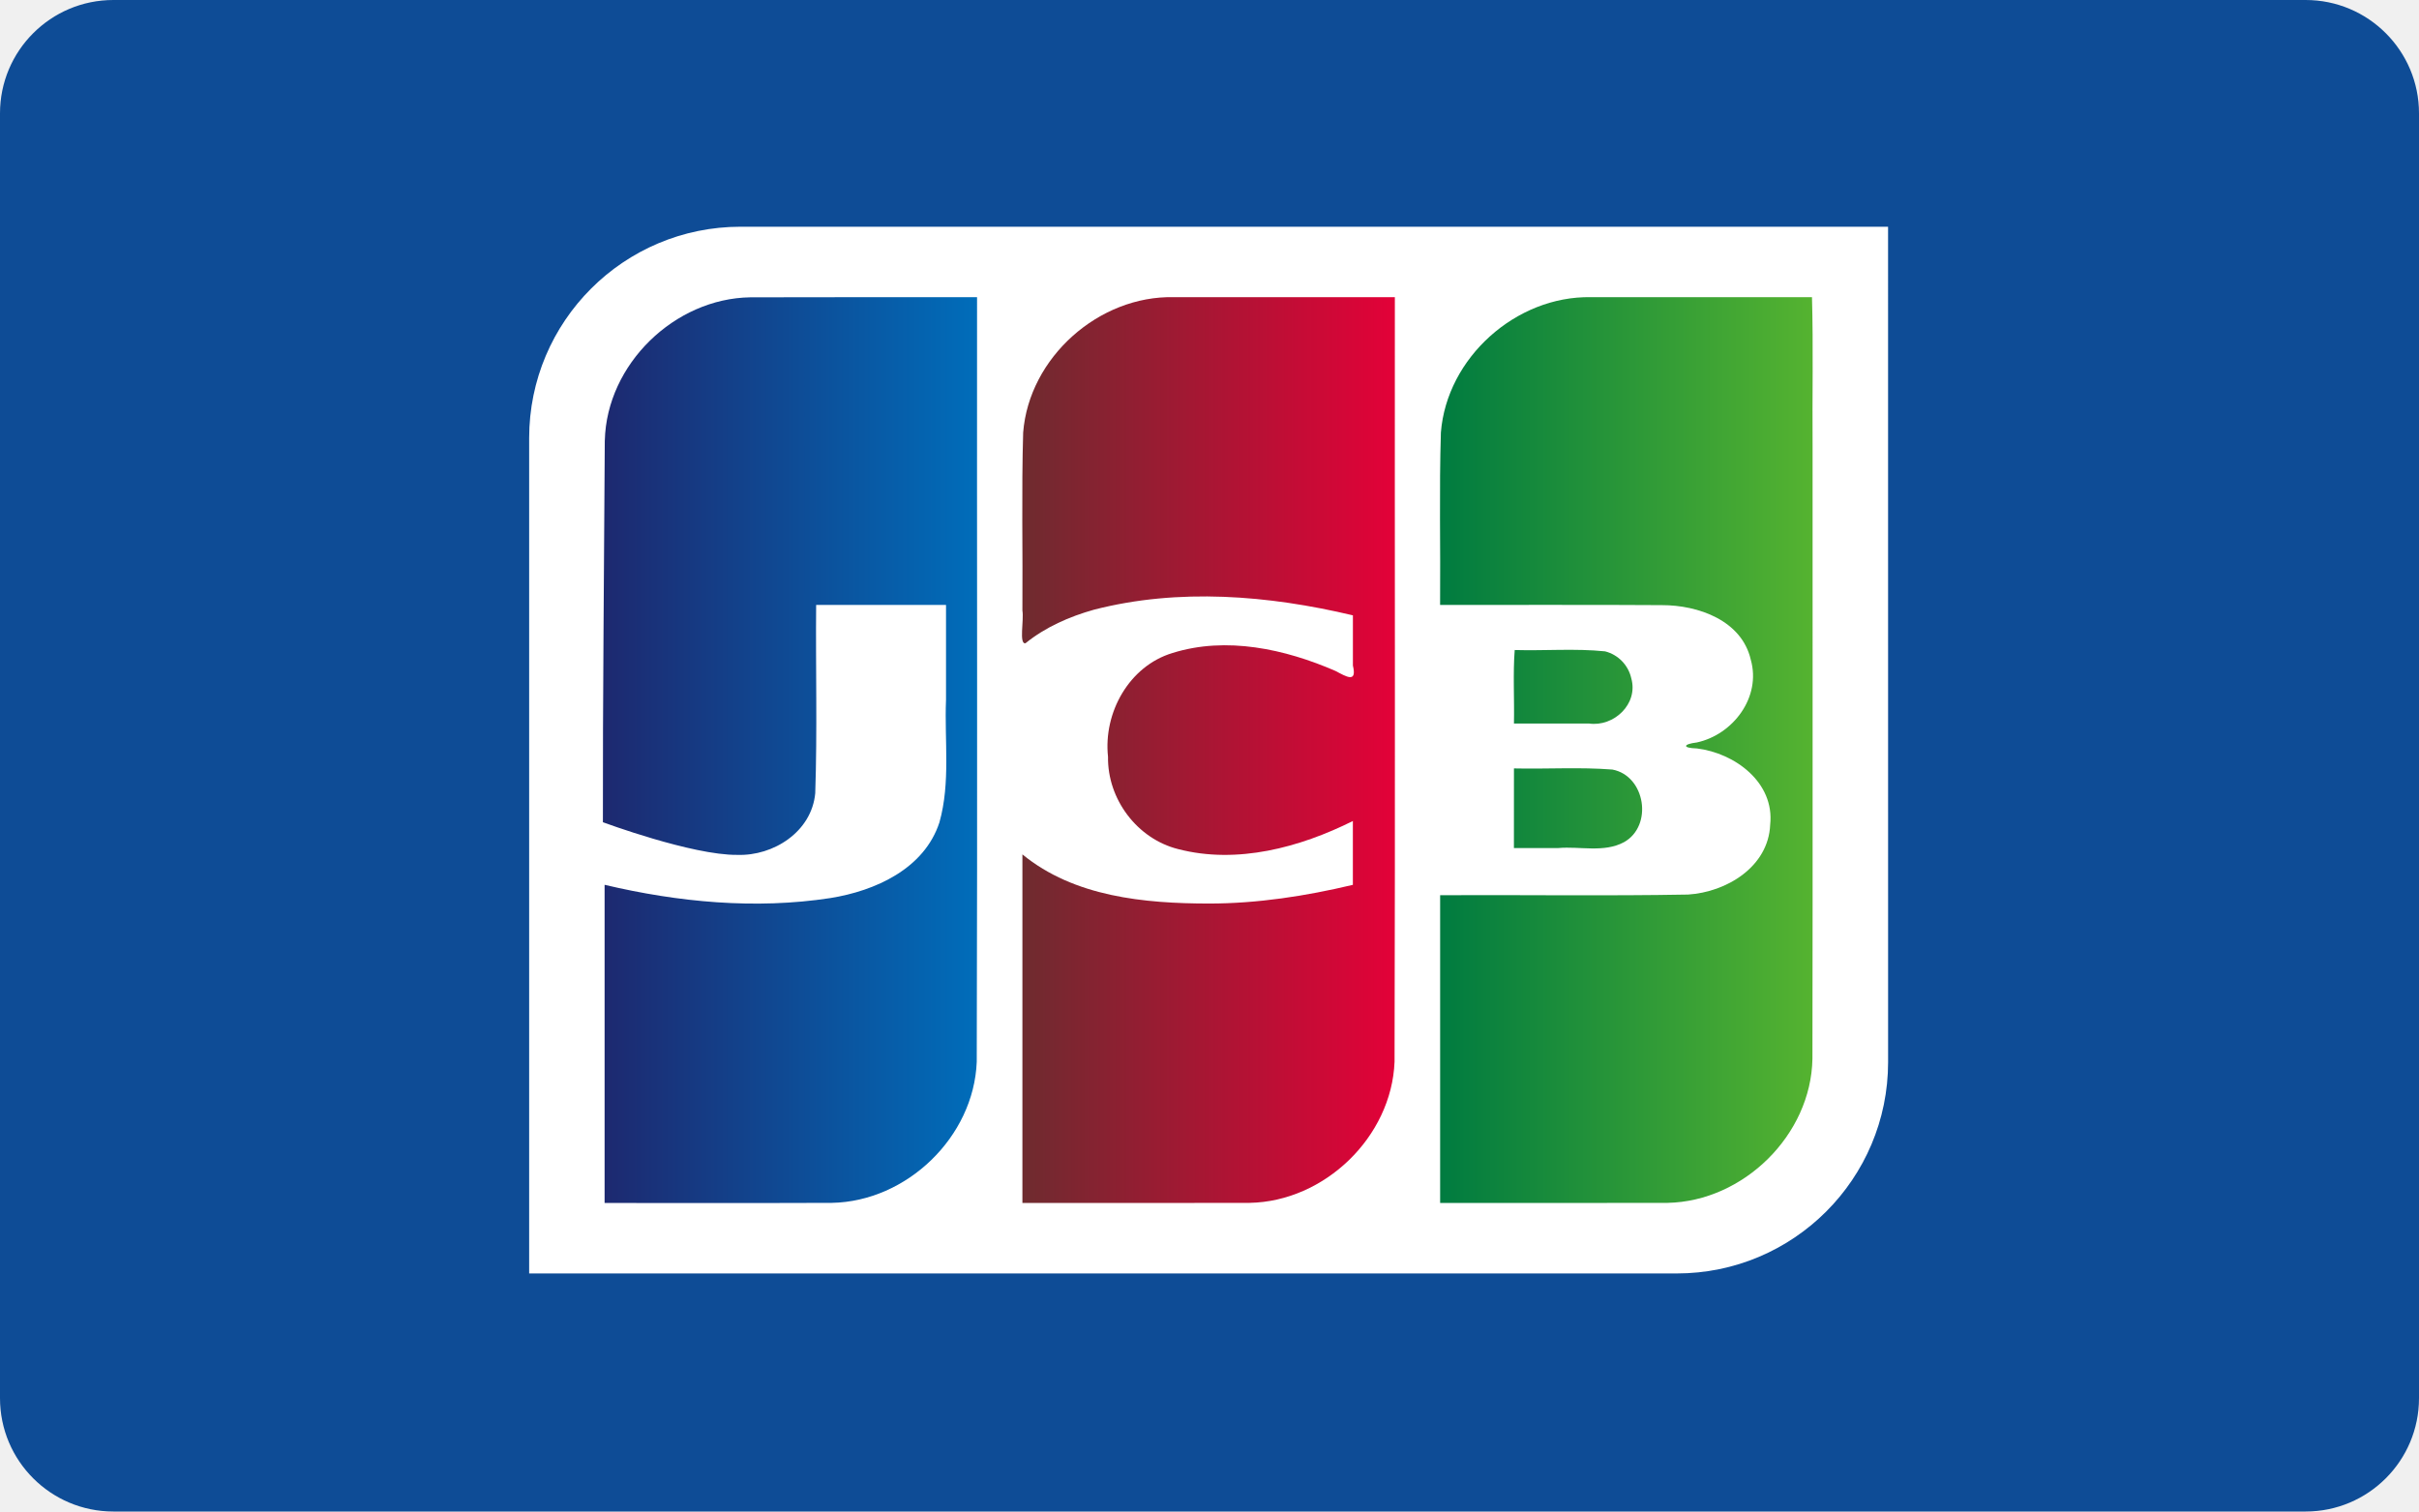
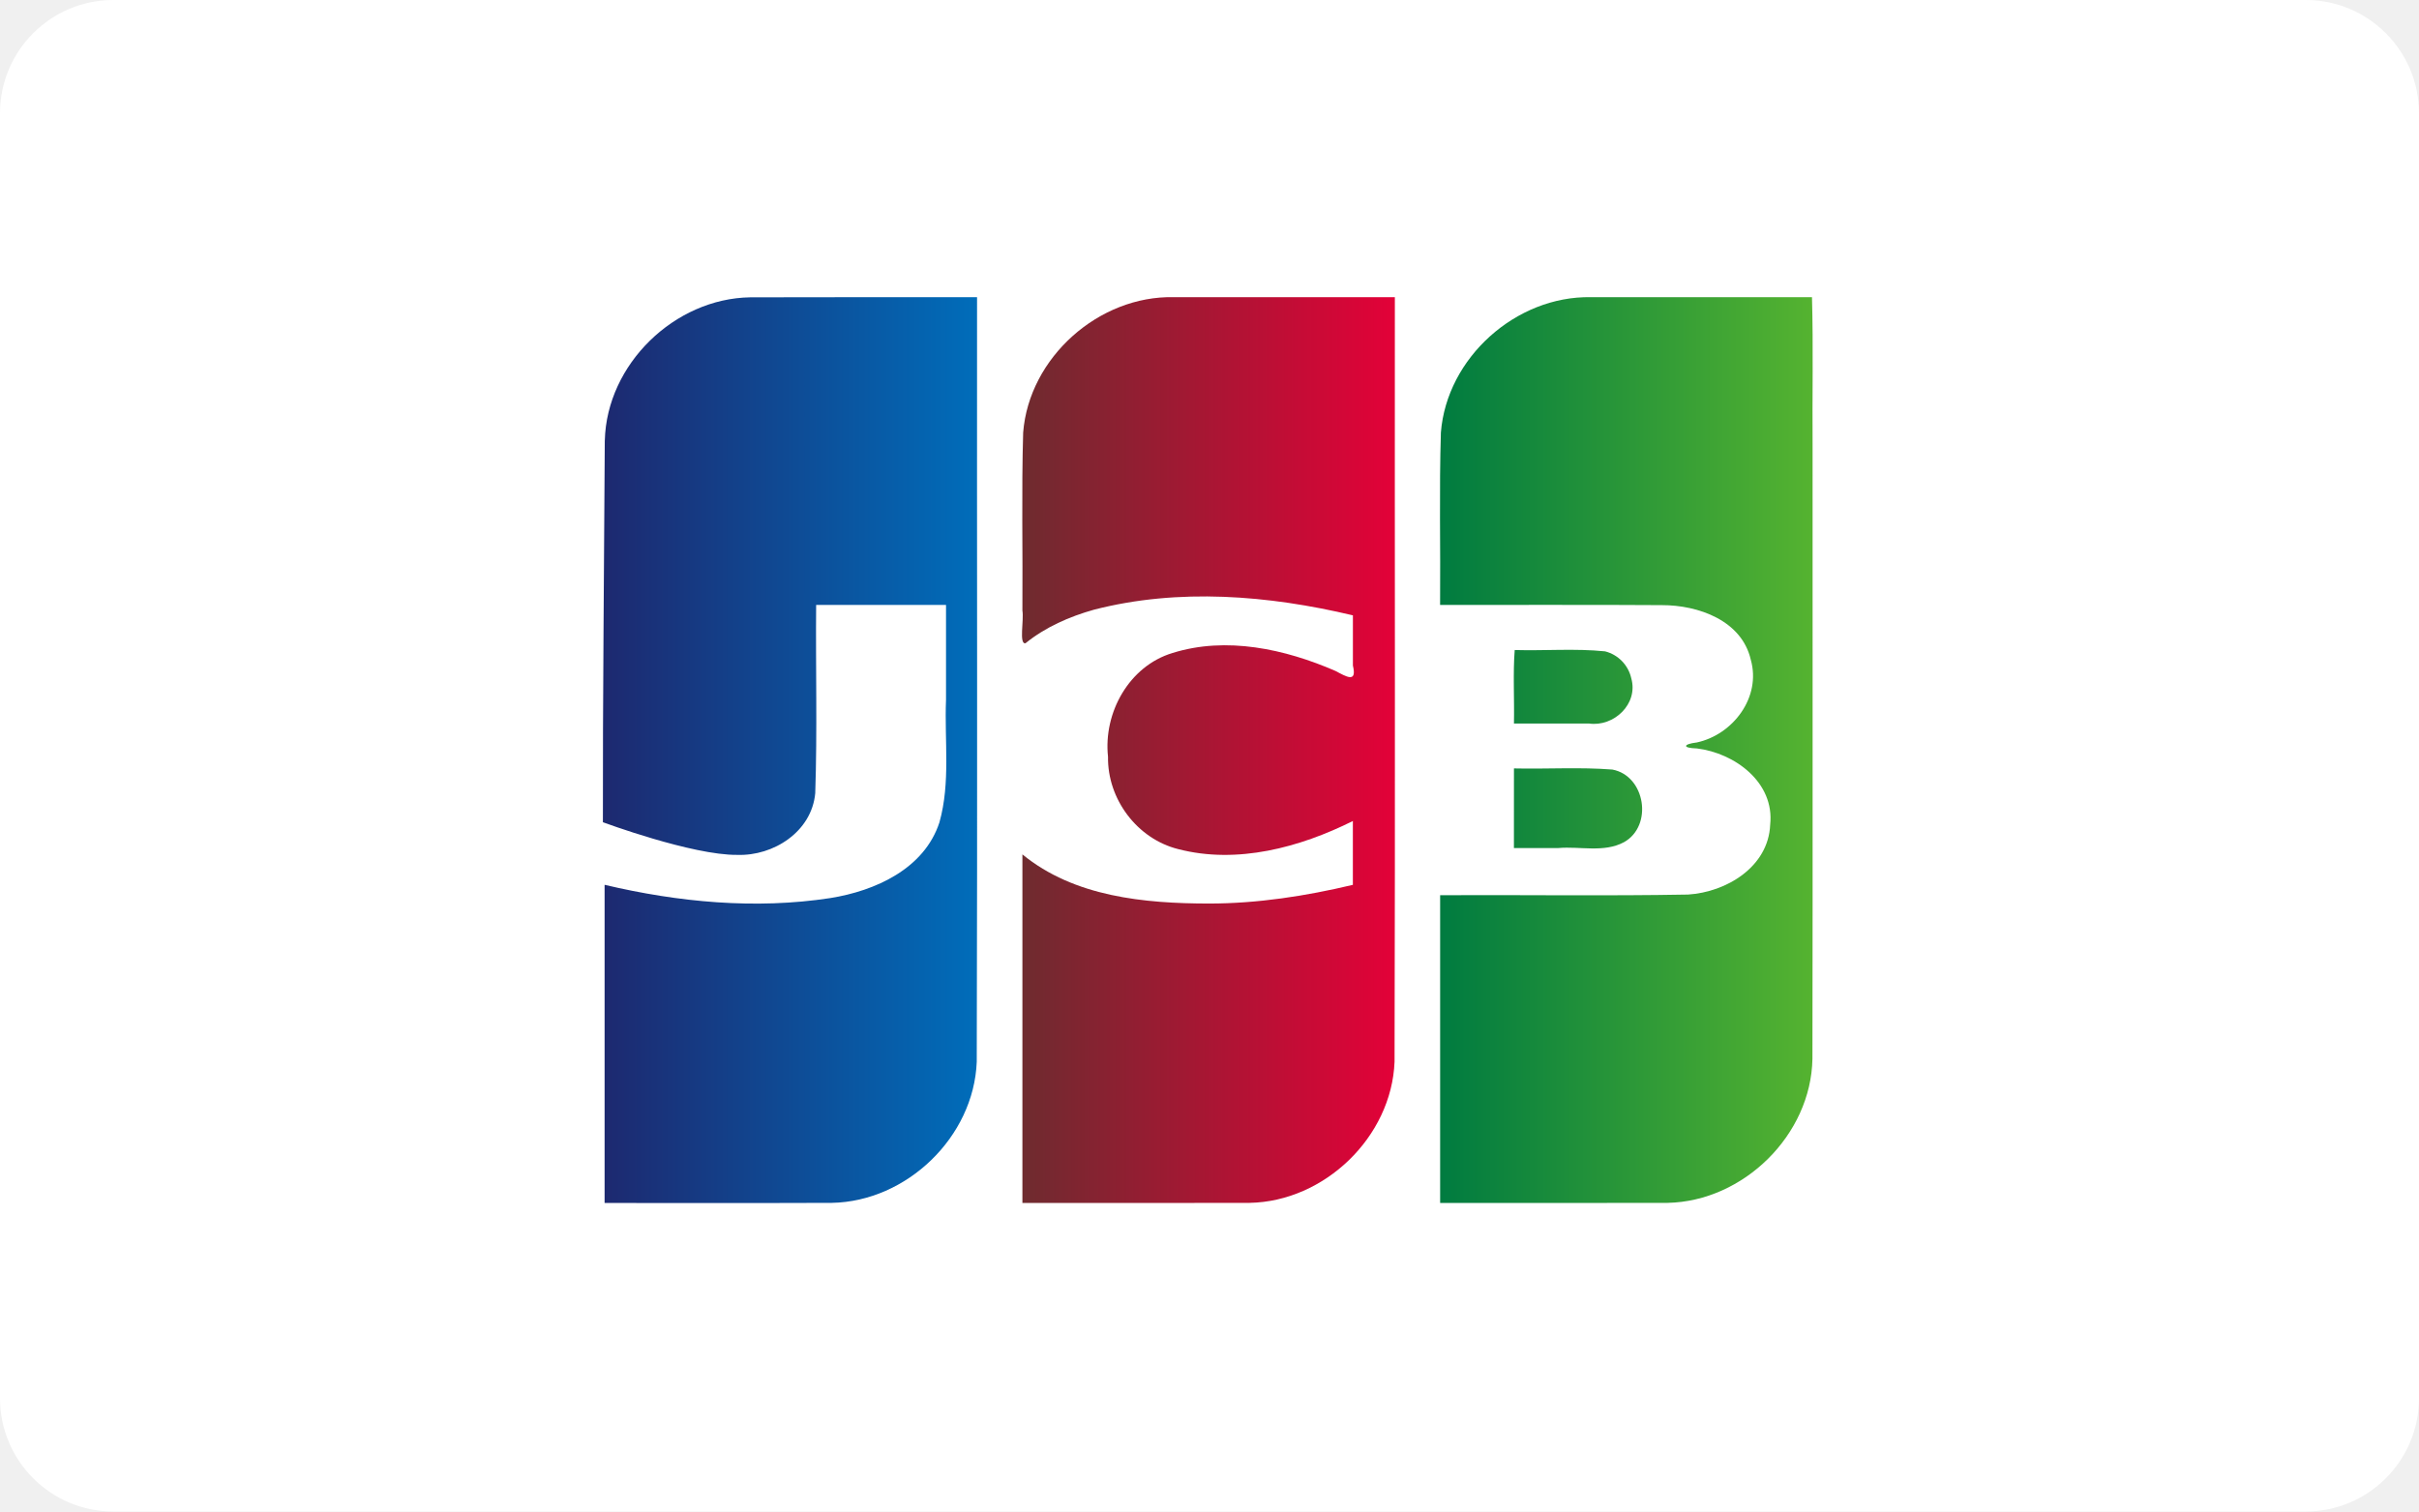
<svg xmlns="http://www.w3.org/2000/svg" width="64" height="40" fill="none" viewBox="0 0 64 40">
-   <rect width="64" height="40" fill="#0E4C96" rx="3" />
+   <rect width="64" height="40" fill="#fff" rx="3" />
  <g fill-rule="evenodd" clip-rule="evenodd">
    <path fill="#fff" d="M49.954 28.108A5.593 5.593 0 0 1 44.36 33.7H14V11.593A5.593 5.593 0 0 1 19.593 6h30.36z" />
    <path fill="url(#a)" d="M40.055 20.335c.866.02 1.739-.038 2.603.03.874.163 1.085 1.488.308 1.922-.53.285-1.16.105-1.735.155h-1.177zm3.104-2.385c.193.68-.463 1.291-1.118 1.197h-1.986c.013-.641-.028-1.337.02-1.945.795.023 1.599-.046 2.39.035a.95.95 0 0 1 .694.713M47.94 7.864c.037 1.3.005 2.666.016 3.991-.003 5.388.006 10.776-.004 16.163-.035 2.018-1.824 3.773-3.83 3.814-2.007.007-4.014 0-6.02.003V23.69c2.186-.011 4.375.023 6.56-.017 1.015-.064 2.126-.733 2.172-1.849.12-1.12-.937-1.896-1.94-2.018-.386-.01-.374-.113 0-.158.957-.207 1.708-1.197 1.427-2.189-.24-1.043-1.394-1.447-2.353-1.445-1.955-.013-3.91-.002-5.867-.006.013-1.52-.026-3.042.021-4.561.155-1.983 1.989-3.618 3.967-3.583z" />
    <path fill="url(#b)" d="M16.002 11.653c.05-2.016 1.847-3.756 3.85-3.785 2-.007 4-.002 5.998-.003-.005 6.744.012 13.49-.008 20.234-.077 1.991-1.854 3.698-3.835 3.733-2.004.008-4.007.002-6.011.003v-8.42c1.946.46 3.987.656 5.972.351 1.188-.19 2.486-.773 2.887-2.004.296-1.054.13-2.162.174-3.243v-2.51h-3.436c-.015 1.66.032 3.323-.024 4.982-.093 1.018-1.103 1.666-2.064 1.632-1.192.012-3.554-.864-3.554-.864-.006-3.111.034-7.006.05-10.106" />
    <path fill="url(#c)" d="M27.133 17.022c-.18.038-.038-.616-.083-.865.012-1.57-.026-3.14.02-4.709.155-1.99 2.005-3.63 3.989-3.584h5.845c-.005 6.746.011 13.49-.008 20.234-.078 1.992-1.855 3.699-3.836 3.734-2.003.007-4.007.001-6.01.003V22.61c1.369 1.124 3.228 1.299 4.933 1.301 1.285 0 2.562-.198 3.81-.495v-1.689c-1.406.701-3.06 1.147-4.619.744-1.087-.271-1.877-1.322-1.859-2.445-.126-1.167.558-2.399 1.705-2.745 1.425-.447 2.976-.106 4.312.474.286.15.576.335.462-.143v-1.328c-2.233-.531-4.609-.727-6.852-.149-.65.183-1.282.46-1.81.887" />
  </g>
  <defs>
    <linearGradient id="a" x1="38.101" x2="47.956" y1="19.85" y2="19.85" gradientUnits="userSpaceOnUse">
      <stop stop-color="#007B40" />
      <stop offset="1" stop-color="#55B330" />
    </linearGradient>
    <linearGradient id="b" x1="15.997" x2="25.851" y1="19.85" y2="19.85" gradientUnits="userSpaceOnUse">
      <stop stop-color="#1D2970" />
      <stop offset="1" stop-color="#006DBA" />
    </linearGradient>
    <linearGradient id="c" x1="27.049" x2="36.905" y1="19.849" y2="19.849" gradientUnits="userSpaceOnUse">
      <stop stop-color="#6E2B2F" />
      <stop offset="1" stop-color="#E30138" />
    </linearGradient>
  </defs>
</svg>
